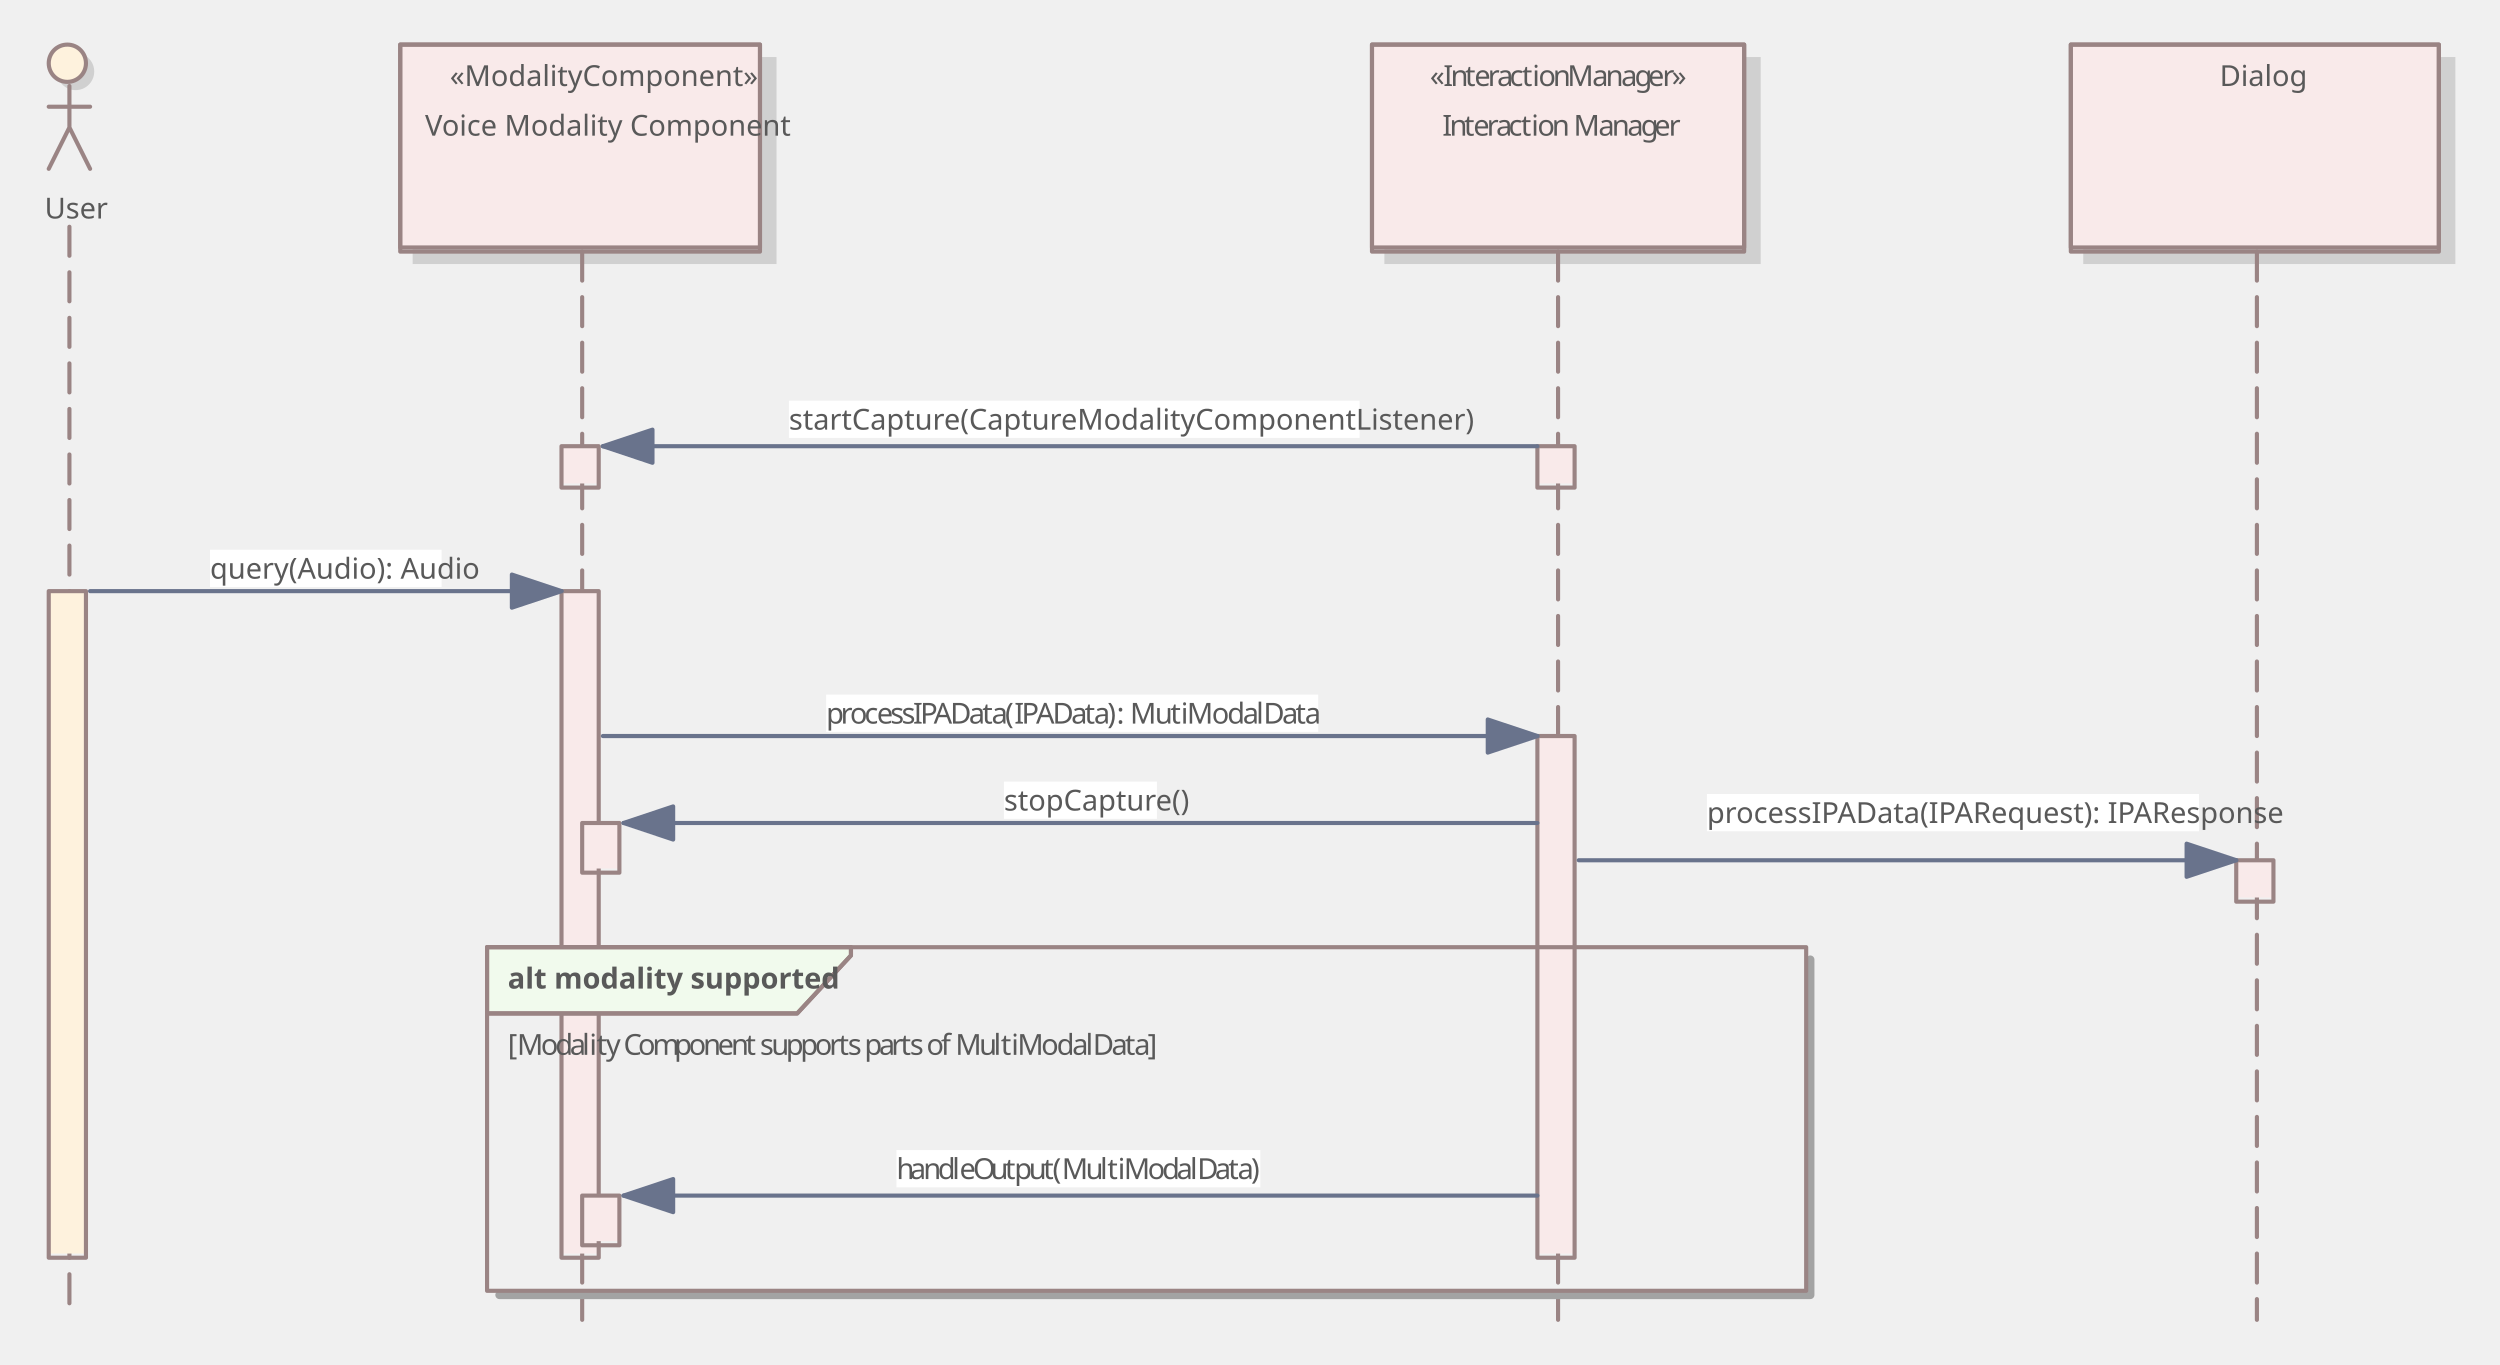
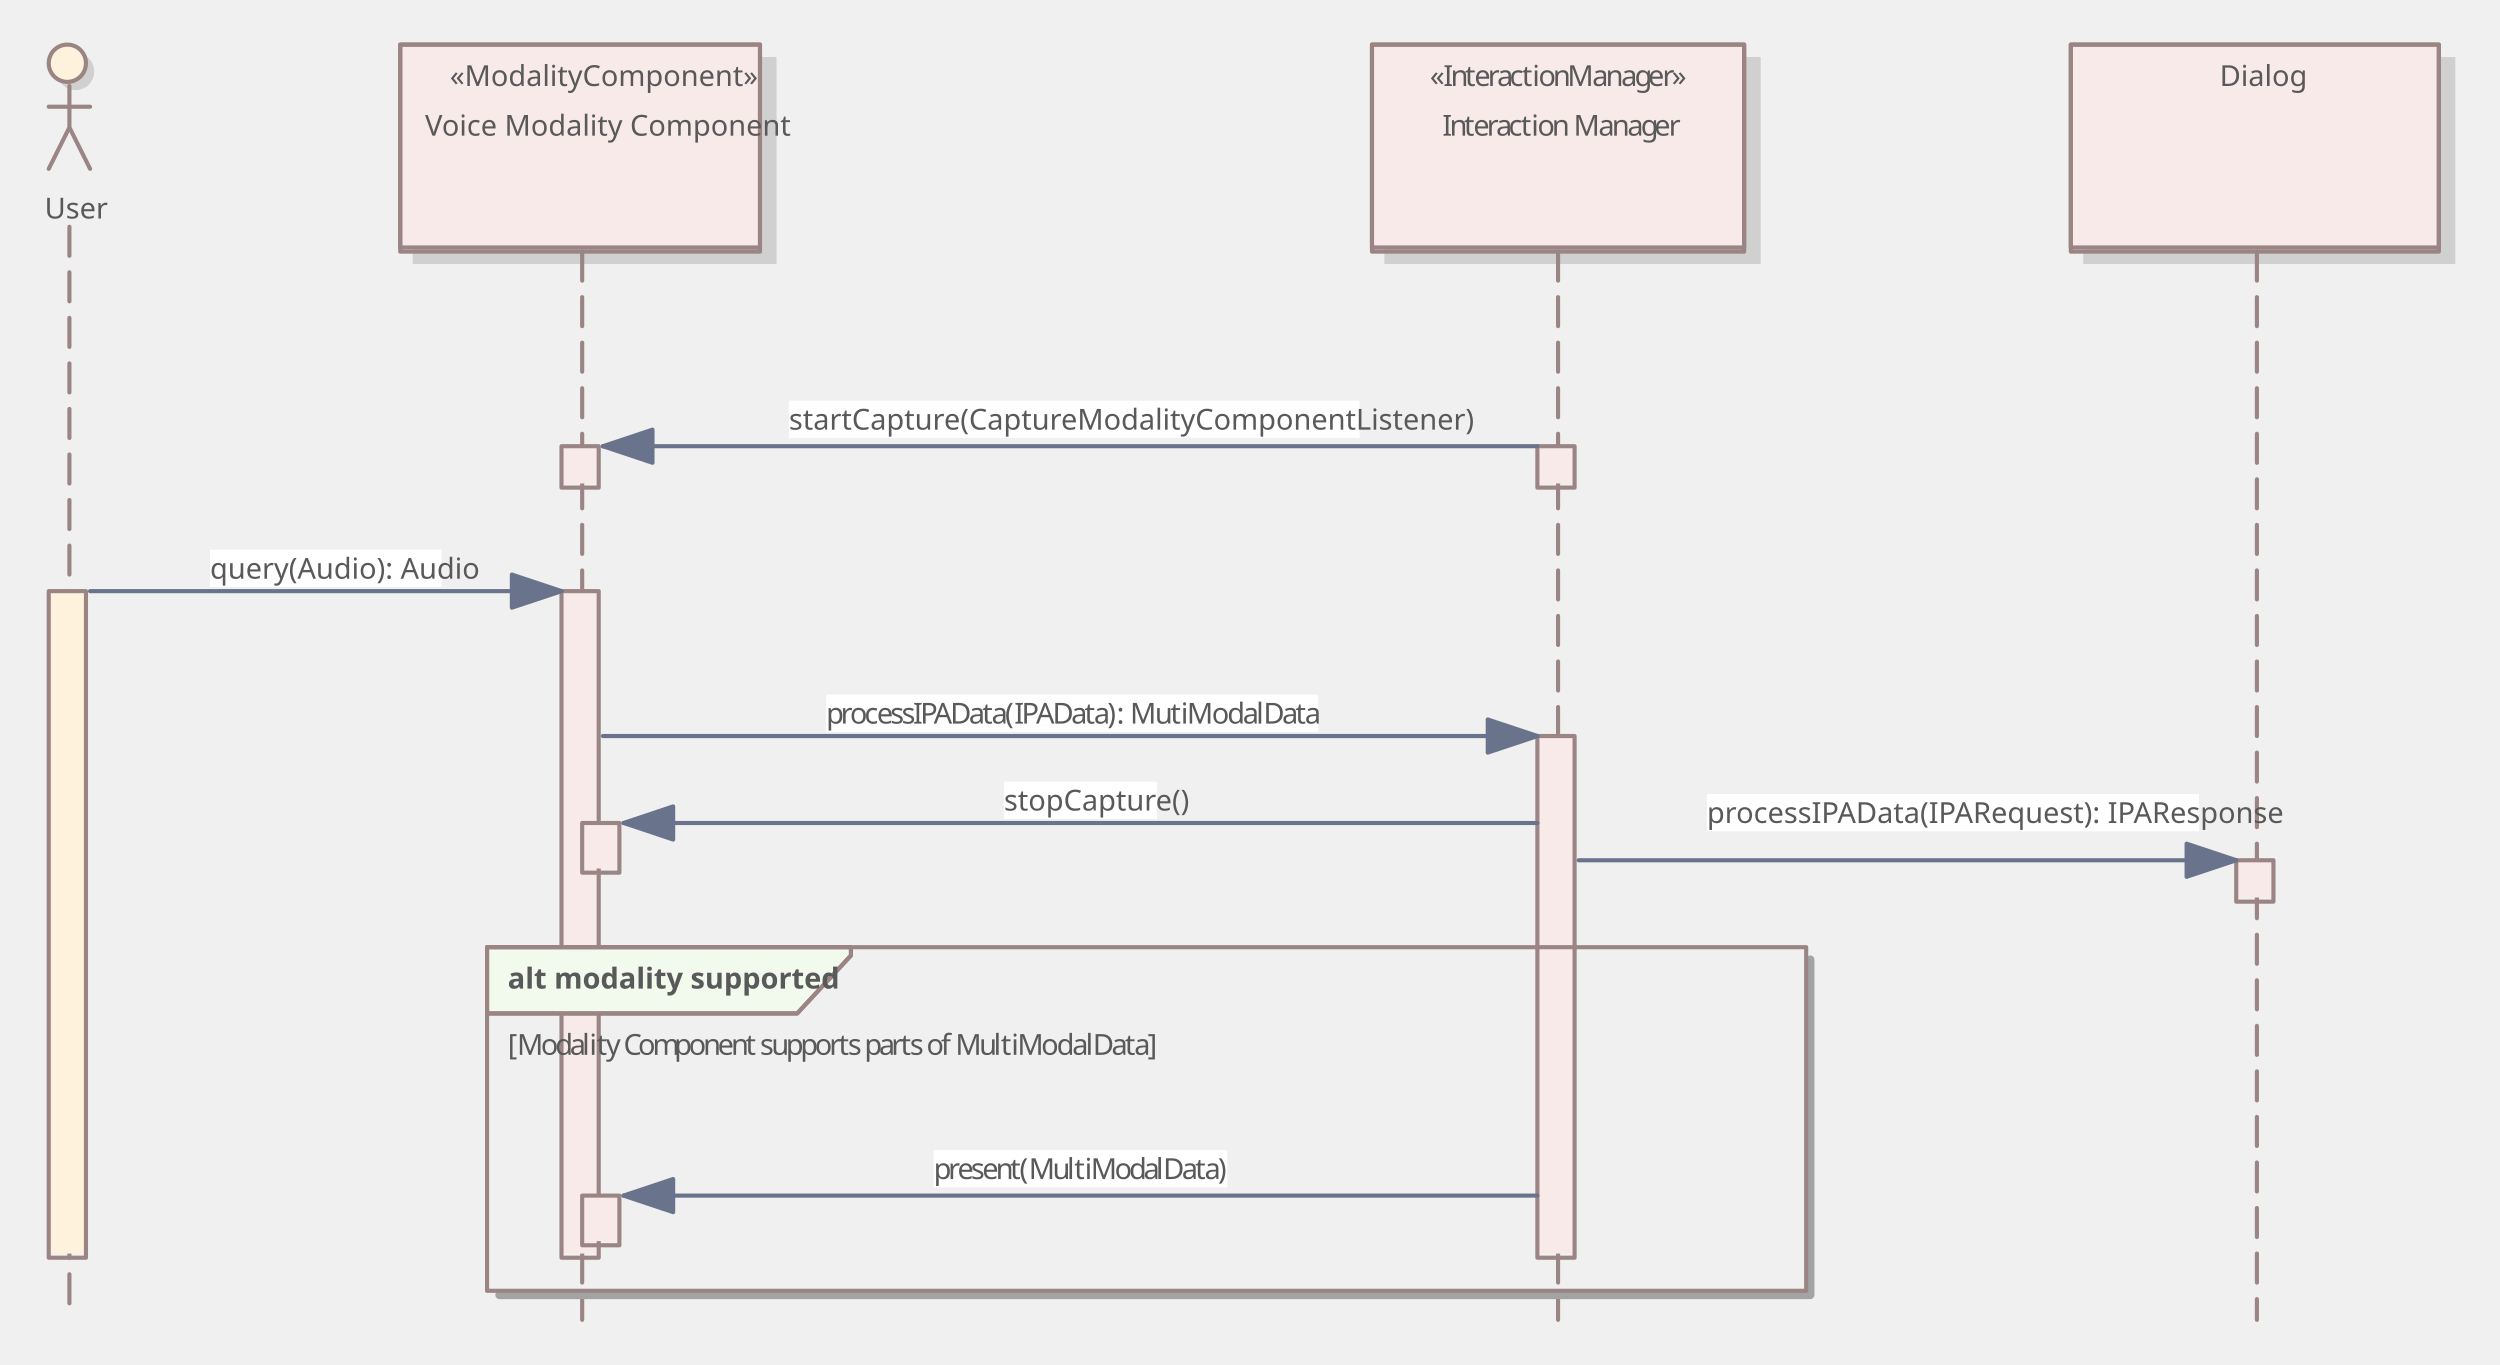
<svg xmlns="http://www.w3.org/2000/svg" version="1.1" preserveAspectRatio="xMidYMid" xml:space="preserve" width="448.382pt" height="244.711pt" viewBox="55.782 28.578 448.382 244.711">
  <g transform="matrix(1 0 0 -1 0 790)">
    <g stroke="#000000" fill="none" fill-rule="evenodd" stroke-width="1" stroke-linecap="round" stroke-linejoin="round" stroke-miterlimit="3" letter-spacing="normal" font-weight="normal" font-style="normal" baseline-shift="0">
      <g transform="matrix(0.5 0 0 0.5 0 790.55)">
        <g transform="matrix(1.483299 0 0 -1.485139 0 0)" font-family="CalibriUnicode" font-size="7">
          <rect fill="#D0D0D0" stroke="none" x="410" y="53" width="91" height="50" />
          <rect stroke="none" fill="#F9EAEA" x="407" y="50" width="90" height="49" />
          <rect stroke="#9A8484" x="407" y="50" width="90" height="50" />
          <rect stroke="#9A8484" x="407" y="50" width="90" height="49" />
          <text transform="matrix(1 0 0 1 421 53)" fill="#595959" stroke="none">
            <tspan dx="0 " x="0" y="7">«</tspan>
            <tspan dx="0 " x="3.25" y="7">I</tspan>
            <tspan dx="0 " x="5" y="7">n</tspan>
            <tspan dx="0 " x="8.5" y="7">t</tspan>
            <tspan dx="0 " x="10.75" y="7">e</tspan>
            <tspan dx="0 " x="14" y="7">r</tspan>
            <tspan dx="0 " x="16.25" y="7">a</tspan>
            <tspan dx="0 " x="19.25" y="7">c</tspan>
            <tspan dx="0 0 " x="22.25" y="7">ti</tspan>
            <tspan dx="0 " x="26.25" y="7">o</tspan>
            <tspan dx="0 " x="29.75" y="7">n</tspan>
            <tspan dx="0 " x="33.25" y="7">M</tspan>
            <tspan dx="0 " x="39.25" y="7">a</tspan>
            <tspan dx="0 " x="42.5" y="7">n</tspan>
            <tspan dx="0 " x="46.25" y="7">a</tspan>
            <tspan dx="0 " x="49.5" y="7">g</tspan>
            <tspan dx="0 " x="52.75" y="7">e</tspan>
            <tspan dx="0 " x="56.25" y="7">r</tspan>
            <tspan dx="0 " x="58.5" y="7">»</tspan>
          </text>
          <text transform="matrix(1 0 0 1 424 65)" fill="#595959" stroke="none">
            <tspan dx="0 " x="0" y="7">I</tspan>
            <tspan dx="0 " x="1.75" y="7">n</tspan>
            <tspan dx="0 " x="5.25" y="7">t</tspan>
            <tspan dx="0 " x="7.5" y="7">e</tspan>
            <tspan dx="0 " x="10.75" y="7">r</tspan>
            <tspan dx="0 " x="13" y="7">a</tspan>
            <tspan dx="0 " x="16" y="7">c</tspan>
            <tspan dx="0 0 " x="19" y="7">ti</tspan>
            <tspan dx="0 " x="23" y="7">o</tspan>
            <tspan dx="0 " x="26.5" y="7">n</tspan>
            <tspan dx="0 " x="30.25" y="7"> </tspan>
            <tspan dx="0 " x="31.75" y="7">M</tspan>
            <tspan dx="0 " x="37.75" y="7">a</tspan>
            <tspan dx="0 " x="41" y="7">n</tspan>
            <tspan dx="0 " x="44.75" y="7">a</tspan>
            <tspan dx="0 " x="48" y="7">g</tspan>
            <tspan dx="0 " x="51.25" y="7">e</tspan>
            <tspan dx="0 " x="54.75" y="7">r</tspan>
          </text>
          <path stroke="#9A8484" stroke-dasharray="7,4" d="M452 100L452 358" />
          <rect stroke="none" fill="#F9EAEA" x="447" y="147" width="9" height="9" />
          <rect stroke="#9A8484" x="447" y="147" width="9" height="10" />
          <rect stroke="none" fill="#F9EAEA" x="447" y="217" width="9" height="125" />
          <rect stroke="#9A8484" x="447" y="217" width="9" height="126" />
          <path fill="#D0D0D0" stroke="none" d="M89 56.5C89 54.01 91.01 52 93.5 52C95.99 52 98 54.01 98 56.5C98 58.99 95.99 61 93.5 61C91.01 61 89 58.99 89 56.5" />
          <path stroke="none" fill="#FEF2DD" d="M87 54.5C87 52.01 89.01 50 91.5 50C93.99 50 96 52.01 96 54.5C96 56.99 93.99 59 91.5 59C89.01 59 87 56.99 87 54.5" />
          <path stroke="#9A8484" d="M87 54.5C87 52.01 89.01 50 91.5 50C93.99 50 96 52.01 96 54.5C96 56.99 93.99 59 91.5 59C89.01 59 87 56.99 87 54.5M92 60V70M87 65H97M87 80L92 70m5 10L92 70" />
          <text transform="matrix(1 0 0 1 86 85)" fill="#595959" stroke="none">
            <tspan dx="0 " x="0" y="7">User</tspan>
          </text>
          <path stroke="#9A8484" stroke-dasharray="7,4" d="M92 94L92 354" />
          <rect stroke="none" fill="#FEF2DD" x="87" y="182" width="9" height="160" />
          <rect stroke="#9A8484" x="87" y="182" width="9" height="161" />
          <rect fill="#D0D0D0" stroke="none" x="175" y="53" width="88" height="50" />
          <rect stroke="none" fill="#F9EAEA" x="172" y="50" width="87" height="49" />
          <rect stroke="#9A8484" x="172" y="50" width="87" height="50" />
          <rect stroke="#9A8484" x="172" y="50" width="87" height="49" />
          <text transform="matrix(1 0 0 1 184 53)" fill="#595959" stroke="none">
            <tspan dx="0 " x="0" y="7">«ModalityComponent»</tspan>
          </text>
          <text transform="matrix(1 0 0 1 178 65)" fill="#595959" stroke="none">
            <tspan dx="0 " x="0" y="7">Voice Modality Component</tspan>
          </text>
          <path stroke="#9A8484" stroke-dasharray="7,4" d="M216 100L216 358" />
          <rect stroke="none" fill="#F9EAEA" x="211" y="147" width="9" height="9" />
          <rect stroke="#9A8484" x="211" y="147" width="9" height="10" />
          <rect stroke="none" fill="#F9EAEA" x="211" y="182" width="9" height="160" />
          <rect stroke="#9A8484" x="211" y="182" width="9" height="161" />
          <rect stroke="none" fill="#F9EAEA" x="216" y="238" width="9" height="11" />
          <rect stroke="#9A8484" x="216" y="238" width="9" height="12" />
          <rect stroke="none" fill="#F9EAEA" x="216" y="328" width="9" height="11" />
          <rect stroke="#9A8484" x="216" y="328" width="9" height="12" />
          <rect fill="#D0D0D0" stroke="none" x="579" y="53" width="90" height="50" />
          <rect stroke="none" fill="#F9EAEA" x="576" y="50" width="89" height="49" />
          <rect stroke="#9A8484" x="576" y="50" width="89" height="50" />
          <rect stroke="#9A8484" x="576" y="50" width="89" height="49" />
          <text transform="matrix(1 0 0 1 612 53)" fill="#595959" stroke="none">
            <tspan dx="0 " x="0" y="7">Dialog</tspan>
          </text>
          <path stroke="#9A8484" stroke-dasharray="7,4" d="M621 100L621 358" />
          <rect stroke="none" fill="#F9EAEA" x="616" y="247" width="9" height="9" />
          <rect stroke="#9A8484" x="616" y="247" width="9" height="10" />
          <path stroke="#A3A3A3" stroke-width="2" d="M196 352H513m0 0V271" />
          <path stroke="#9A8484" d="M193 268v83m0 0H512m0 0V268m0 0H193" />
          <path stroke="#9A8484" fill="#F1FAED" d="M193 268v16h75l13 -14v-2H193" />
          <path stroke="#9A8484" d="M193 268v16h75l13 -14v-2H193 Z" />
          <text transform="matrix(1 0 0 1 198 271)" fill="#595959" font-weight="bold" stroke="none">
            <tspan dx="0 " x="0" y="7">alt modality supported</tspan>
          </text>
          <text transform="matrix(1 0 0 1 198 287)" fill="#595959" stroke="none">
            <tspan dx="0 " x="0" y="7">[</tspan>
            <tspan dx="0 " x="2.25" y="7">M</tspan>
            <tspan dx="0 " x="8" y="7">o</tspan>
            <tspan dx="0 " x="11.5" y="7">d</tspan>
            <tspan dx="0 " x="15" y="7">a</tspan>
            <tspan dx="0 " x="18" y="7">l</tspan>
            <tspan dx="0 " x="19.75" y="7">i</tspan>
            <tspan dx="0 " x="21.5" y="7">t</tspan>
            <tspan dx="0 " x="23.75" y="7">y</tspan>
            <tspan dx="0 " x="26.75" y="7"> </tspan>
            <tspan dx="0 " x="28" y="7">C</tspan>
            <tspan dx="0 " x="31.5" y="7">o</tspan>
            <tspan dx="0 " x="35" y="7">m</tspan>
            <tspan dx="0 " x="40.25" y="7">p</tspan>
            <tspan dx="0 " x="43.75" y="7">o</tspan>
            <tspan dx="0 " x="47.25" y="7">n</tspan>
            <tspan dx="0 " x="50.75" y="7">e</tspan>
            <tspan dx="0 " x="54" y="7">n</tspan>
            <tspan dx="0 " x="57.5" y="7">t</tspan>
            <tspan dx="0 " x="59.75" y="7"> </tspan>
            <tspan dx="0 " x="61" y="7">s</tspan>
            <tspan dx="0 " x="63.75" y="7">u</tspan>
            <tspan dx="0 " x="67.25" y="7">p</tspan>
            <tspan dx="0 " x="70.75" y="7">p</tspan>
            <tspan dx="0 " x="74.25" y="7">o</tspan>
            <tspan dx="0 " x="77.75" y="7">r</tspan>
            <tspan dx="0 " x="80" y="7">t</tspan>
            <tspan dx="0 " x="82.25" y="7">s</tspan>
            <tspan dx="0 " x="85" y="7"> </tspan>
            <tspan dx="0 " x="86.25" y="7">p</tspan>
            <tspan dx="0 " x="89.75" y="7">a</tspan>
            <tspan dx="0 " x="92.75" y="7">r</tspan>
            <tspan dx="0 " x="95" y="7">t</tspan>
            <tspan dx="0 " x="97.25" y="7">s</tspan>
            <tspan dx="0 " x="100" y="7"> </tspan>
            <tspan dx="0 " x="101.25" y="7">o</tspan>
            <tspan dx="0 " x="104.75" y="7">f</tspan>
            <tspan dx="0 " x="107" y="7"> </tspan>
            <tspan dx="0 " x="108.25" y="7">M</tspan>
            <tspan dx="0 " x="114" y="7">u</tspan>
            <tspan dx="0 " x="117.5" y="7">l</tspan>
            <tspan dx="0 0 " x="119.25" y="7">ti</tspan>
            <tspan dx="0 " x="123.25" y="7">M</tspan>
            <tspan dx="0 " x="129" y="7">o</tspan>
            <tspan dx="0 " x="132.75" y="7">d</tspan>
            <tspan dx="0 " x="136.5" y="7">a</tspan>
            <tspan dx="0 " x="139.75" y="7">l</tspan>
            <tspan dx="0 " x="141.5" y="7">D</tspan>
            <tspan dx="0 " x="146" y="7">a</tspan>
            <tspan dx="0 " x="149.25" y="7">t</tspan>
            <tspan dx="0 " x="151.5" y="7">a</tspan>
            <tspan dx="0 " x="154.75" y="7">]</tspan>
          </text>
          <path stroke="#69738C" d="M447 147H221" />
          <path stroke="#69738C" fill="#69738C" d="M233 143v4v4l-12 -4l12 -4" />
          <path stroke="#69738C" d="M97 182H211" />
          <path stroke="#69738C" fill="#69738C" d="M199 178v4v4l12 -4l-12 -4" />
          <path stroke="#69738C" d="M221 217H447" />
          <path stroke="#69738C" fill="#69738C" d="M435 213v4v4l12 -4l-12 -4" />
          <path stroke="#69738C" d="M447 238H226" />
          <path stroke="#69738C" fill="#69738C" d="M238 234v4v4l-12 -4l12 -4" />
          <path stroke="#69738C" d="M457 247H616" />
          <path stroke="#69738C" fill="#69738C" d="M604 243v4v4l12 -4l-12 -4" />
          <path stroke="#69738C" d="M447 328H226" />
          <path stroke="#69738C" fill="#69738C" d="M238 324v4v4l-12 -4l12 -4" />
-           <g transform="matrix(1 0 0 -1 266 136)">
-             <rect fill="#FFFFFF" stroke="none" x="0" width="138" y="-9" height="9" />
-           </g>
-           <text transform="matrix(1 0 0 1 266 136)" fill="#595959" stroke="none">
-             <tspan dx="0 " x="0" y="7">startCapture(CaptureModalityComponentListener)</tspan>
-           </text>
-           <g transform="matrix(1 0 0 -1 292 317)">
-             <rect fill="#FFFFFF" stroke="none" x="0" width="88" y="-9" height="9" />
-           </g>
-           <text transform="matrix(1 0 0 1 292 317)" fill="#595959" stroke="none">
-             <tspan dx="0 " x="0" y="7">h</tspan>
-             <tspan dx="0 " x="3.25" y="7">a</tspan>
-             <tspan dx="0 " x="6.5" y="7">n</tspan>
-             <tspan dx="0 " x="10" y="7">d</tspan>
-             <tspan dx="0 " x="13.5" y="7">l</tspan>
-             <tspan dx="0 " x="15.25" y="7">e</tspan>
-             <tspan dx="0 " x="18.5" y="7">O</tspan>
-             <tspan dx="0 " x="22.75" y="7">u</tspan>
-             <tspan dx="0 " x="26.25" y="7">t</tspan>
-             <tspan dx="0 " x="28.5" y="7">p</tspan>
-             <tspan dx="0 " x="32" y="7">u</tspan>
-             <tspan dx="0 " x="35.5" y="7">t</tspan>
-             <tspan dx="0 " x="37.75" y="7">(</tspan>
-             <tspan dx="0 " x="40" y="7">M</tspan>
-             <tspan dx="0 " x="45.75" y="7">u</tspan>
-             <tspan dx="0 " x="49.25" y="7">l</tspan>
-             <tspan dx="0 0 " x="51" y="7">ti</tspan>
-             <tspan dx="0 " x="55" y="7">M</tspan>
-             <tspan dx="0 " x="60.75" y="7">o</tspan>
-             <tspan dx="0 " x="64.25" y="7">d</tspan>
-             <tspan dx="0 " x="67.75" y="7">a</tspan>
-             <tspan dx="0 " x="71" y="7">l</tspan>
-             <tspan dx="0 " x="72.75" y="7">D</tspan>
-             <tspan dx="0 " x="77" y="7">a</tspan>
-             <tspan dx="0 " x="80.25" y="7">t</tspan>
-             <tspan dx="0 " x="82.5" y="7">a</tspan>
-             <tspan dx="0 " x="85.75" y="7">)</tspan>
-           </text>
-           <g transform="matrix(1 0 0 -1 488 231)">
-             <rect fill="#FFFFFF" stroke="none" x="0" width="119" y="-9" height="9" />
-           </g>
-           <text transform="matrix(1 0 0 1 488 231)" fill="#595959" stroke="none">
-             <tspan dx="0 " x="0" y="7">processIPAData(IPARequest): IPAResponse</tspan>
-           </text>
-           <g transform="matrix(1 0 0 -1 126 172)">
-             <rect fill="#FFFFFF" stroke="none" x="0" width="56" y="-9" height="9" />
-           </g>
-           <text transform="matrix(1 0 0 1 126 172)" fill="#595959" stroke="none">
-             <tspan dx="0 " x="0" y="7">query(Audio): Audio</tspan>
-           </text>
-           <g transform="matrix(1 0 0 -1 318 228)">
-             <rect fill="#FFFFFF" stroke="none" x="0" width="37" y="-9" height="9" />
-           </g>
-           <text transform="matrix(1 0 0 1 318 228)" fill="#595959" stroke="none">
-             <tspan dx="0 " x="0" y="7">stopCapture()</tspan>
-           </text>
          <g transform="matrix(1 0 0 -1 275 207)">
            <rect fill="#FFFFFF" stroke="none" x="0" width="119" y="-9" height="9" />
          </g>
          <text transform="matrix(1 0 0 1 275 207)" fill="#595959" stroke="none">
            <tspan dx="0 " x="0" y="7">p</tspan>
            <tspan dx="0 " x="3.5" y="7">r</tspan>
            <tspan dx="0 " x="5.75" y="7">o</tspan>
            <tspan dx="0 " x="9.25" y="7">c</tspan>
            <tspan dx="0 " x="12.25" y="7">e</tspan>
            <tspan dx="0 " x="15.5" y="7">s</tspan>
            <tspan dx="0 " x="18.25" y="7">s</tspan>
            <tspan dx="0 " x="21" y="7">I</tspan>
            <tspan dx="0 " x="22.75" y="7">P</tspan>
            <tspan dx="0 " x="26" y="7">A</tspan>
            <tspan dx="0 " x="30" y="7">D</tspan>
            <tspan dx="0 " x="34.5" y="7">a</tspan>
            <tspan dx="0 " x="37.75" y="7">t</tspan>
            <tspan dx="0 " x="40" y="7">a</tspan>
            <tspan dx="0 " x="43.25" y="7">(</tspan>
            <tspan dx="0 " x="45.5" y="7">I</tspan>
            <tspan dx="0 " x="47.25" y="7">P</tspan>
            <tspan dx="0 " x="50.75" y="7">A</tspan>
            <tspan dx="0 " x="54.75" y="7">D</tspan>
            <tspan dx="0 " x="59.25" y="7">a</tspan>
            <tspan dx="0 " x="62.5" y="7">t</tspan>
            <tspan dx="0 " x="64.75" y="7">a</tspan>
            <tspan dx="0 " x="68" y="7">)</tspan>
            <tspan dx="0 " x="70.25" y="7">:</tspan>
            <tspan dx="0 " x="72" y="7"> </tspan>
            <tspan dx="0 " x="73.5" y="7">M</tspan>
            <tspan dx="0 " x="79.5" y="7">u</tspan>
            <tspan dx="0 0 " x="83.25" y="7">ti</tspan>
            <tspan dx="0 " x="87.25" y="7">M</tspan>
            <tspan dx="0 " x="93.25" y="7">o</tspan>
            <tspan dx="0 " x="97" y="7">d</tspan>
            <tspan dx="0 " x="100.75" y="7">a</tspan>
            <tspan dx="0 " x="104" y="7">l</tspan>
            <tspan dx="0 " x="105.75" y="7">D</tspan>
            <tspan dx="0 " x="110.25" y="7">a</tspan>
            <tspan dx="0 " x="113.5" y="7">t</tspan>
            <tspan dx="0 " x="115.75" y="7">a</tspan>
          </text>
+           <g transform="matrix(1 0 0 -1 126 172)">
+             <rect fill="#FFFFFF" stroke="none" x="0" width="56" y="-9" height="9" />
+           </g>
+           <text transform="matrix(1 0 0 1 126 172)" fill="#595959" stroke="none">
+             <tspan dx="0 " x="0" y="7">query(Audio): Audio</tspan>
+           </text>
+           <g transform="matrix(1 0 0 -1 301 317)">
+             <rect fill="#FFFFFF" stroke="none" x="0" width="71" y="-9" height="9" />
+           </g>
+           <text transform="matrix(1 0 0 1 301 317)" fill="#595959" stroke="none">
+             <tspan dx="0 " x="0" y="7">p</tspan>
+             <tspan dx="0 " x="3.5" y="7">r</tspan>
+             <tspan dx="0 " x="5.75" y="7">e</tspan>
+             <tspan dx="0 " x="9" y="7">s</tspan>
+             <tspan dx="0 " x="11.75" y="7">e</tspan>
+             <tspan dx="0 " x="15" y="7">n</tspan>
+             <tspan dx="0 " x="18.5" y="7">t</tspan>
+             <tspan dx="0 " x="20.75" y="7">(</tspan>
+             <tspan dx="0 " x="23" y="7">M</tspan>
+             <tspan dx="0 " x="28.75" y="7">u</tspan>
+             <tspan dx="0 " x="32.25" y="7">l</tspan>
+             <tspan dx="0 0 " x="34" y="7">ti</tspan>
+             <tspan dx="0 " x="38" y="7">M</tspan>
+             <tspan dx="0 " x="43.75" y="7">o</tspan>
+             <tspan dx="0 " x="47.25" y="7">d</tspan>
+             <tspan dx="0 " x="50.75" y="7">a</tspan>
+             <tspan dx="0 " x="53.75" y="7">l</tspan>
+             <tspan dx="0 " x="55.5" y="7">D</tspan>
+             <tspan dx="0 " x="60" y="7">a</tspan>
+             <tspan dx="0 " x="63.25" y="7">t</tspan>
+             <tspan dx="0 " x="65.5" y="7">a</tspan>
+             <tspan dx="0 " x="68.75" y="7">)</tspan>
+           </text>
+           <g transform="matrix(1 0 0 -1 266 136)">
+             <rect fill="#FFFFFF" stroke="none" x="0" width="138" y="-9" height="9" />
+           </g>
+           <text transform="matrix(1 0 0 1 266 136)" fill="#595959" stroke="none">
+             <tspan dx="0 " x="0" y="7">startCapture(CaptureModalityComponentListener)</tspan>
+           </text>
+           <g transform="matrix(1 0 0 -1 488 231)">
+             <rect fill="#FFFFFF" stroke="none" x="0" width="119" y="-9" height="9" />
+           </g>
+           <text transform="matrix(1 0 0 1 488 231)" fill="#595959" stroke="none">
+             <tspan dx="0 " x="0" y="7">processIPAData(IPARequest): IPAResponse</tspan>
+           </text>
+           <g transform="matrix(1 0 0 -1 318 228)">
+             <rect fill="#FFFFFF" stroke="none" x="0" width="37" y="-9" height="9" />
+           </g>
+           <text transform="matrix(1 0 0 1 318 228)" fill="#595959" stroke="none">
+             <tspan dx="0 " x="0" y="7">stopCapture()</tspan>
+           </text>
        </g>
      </g>
    </g>
  </g>
</svg>
